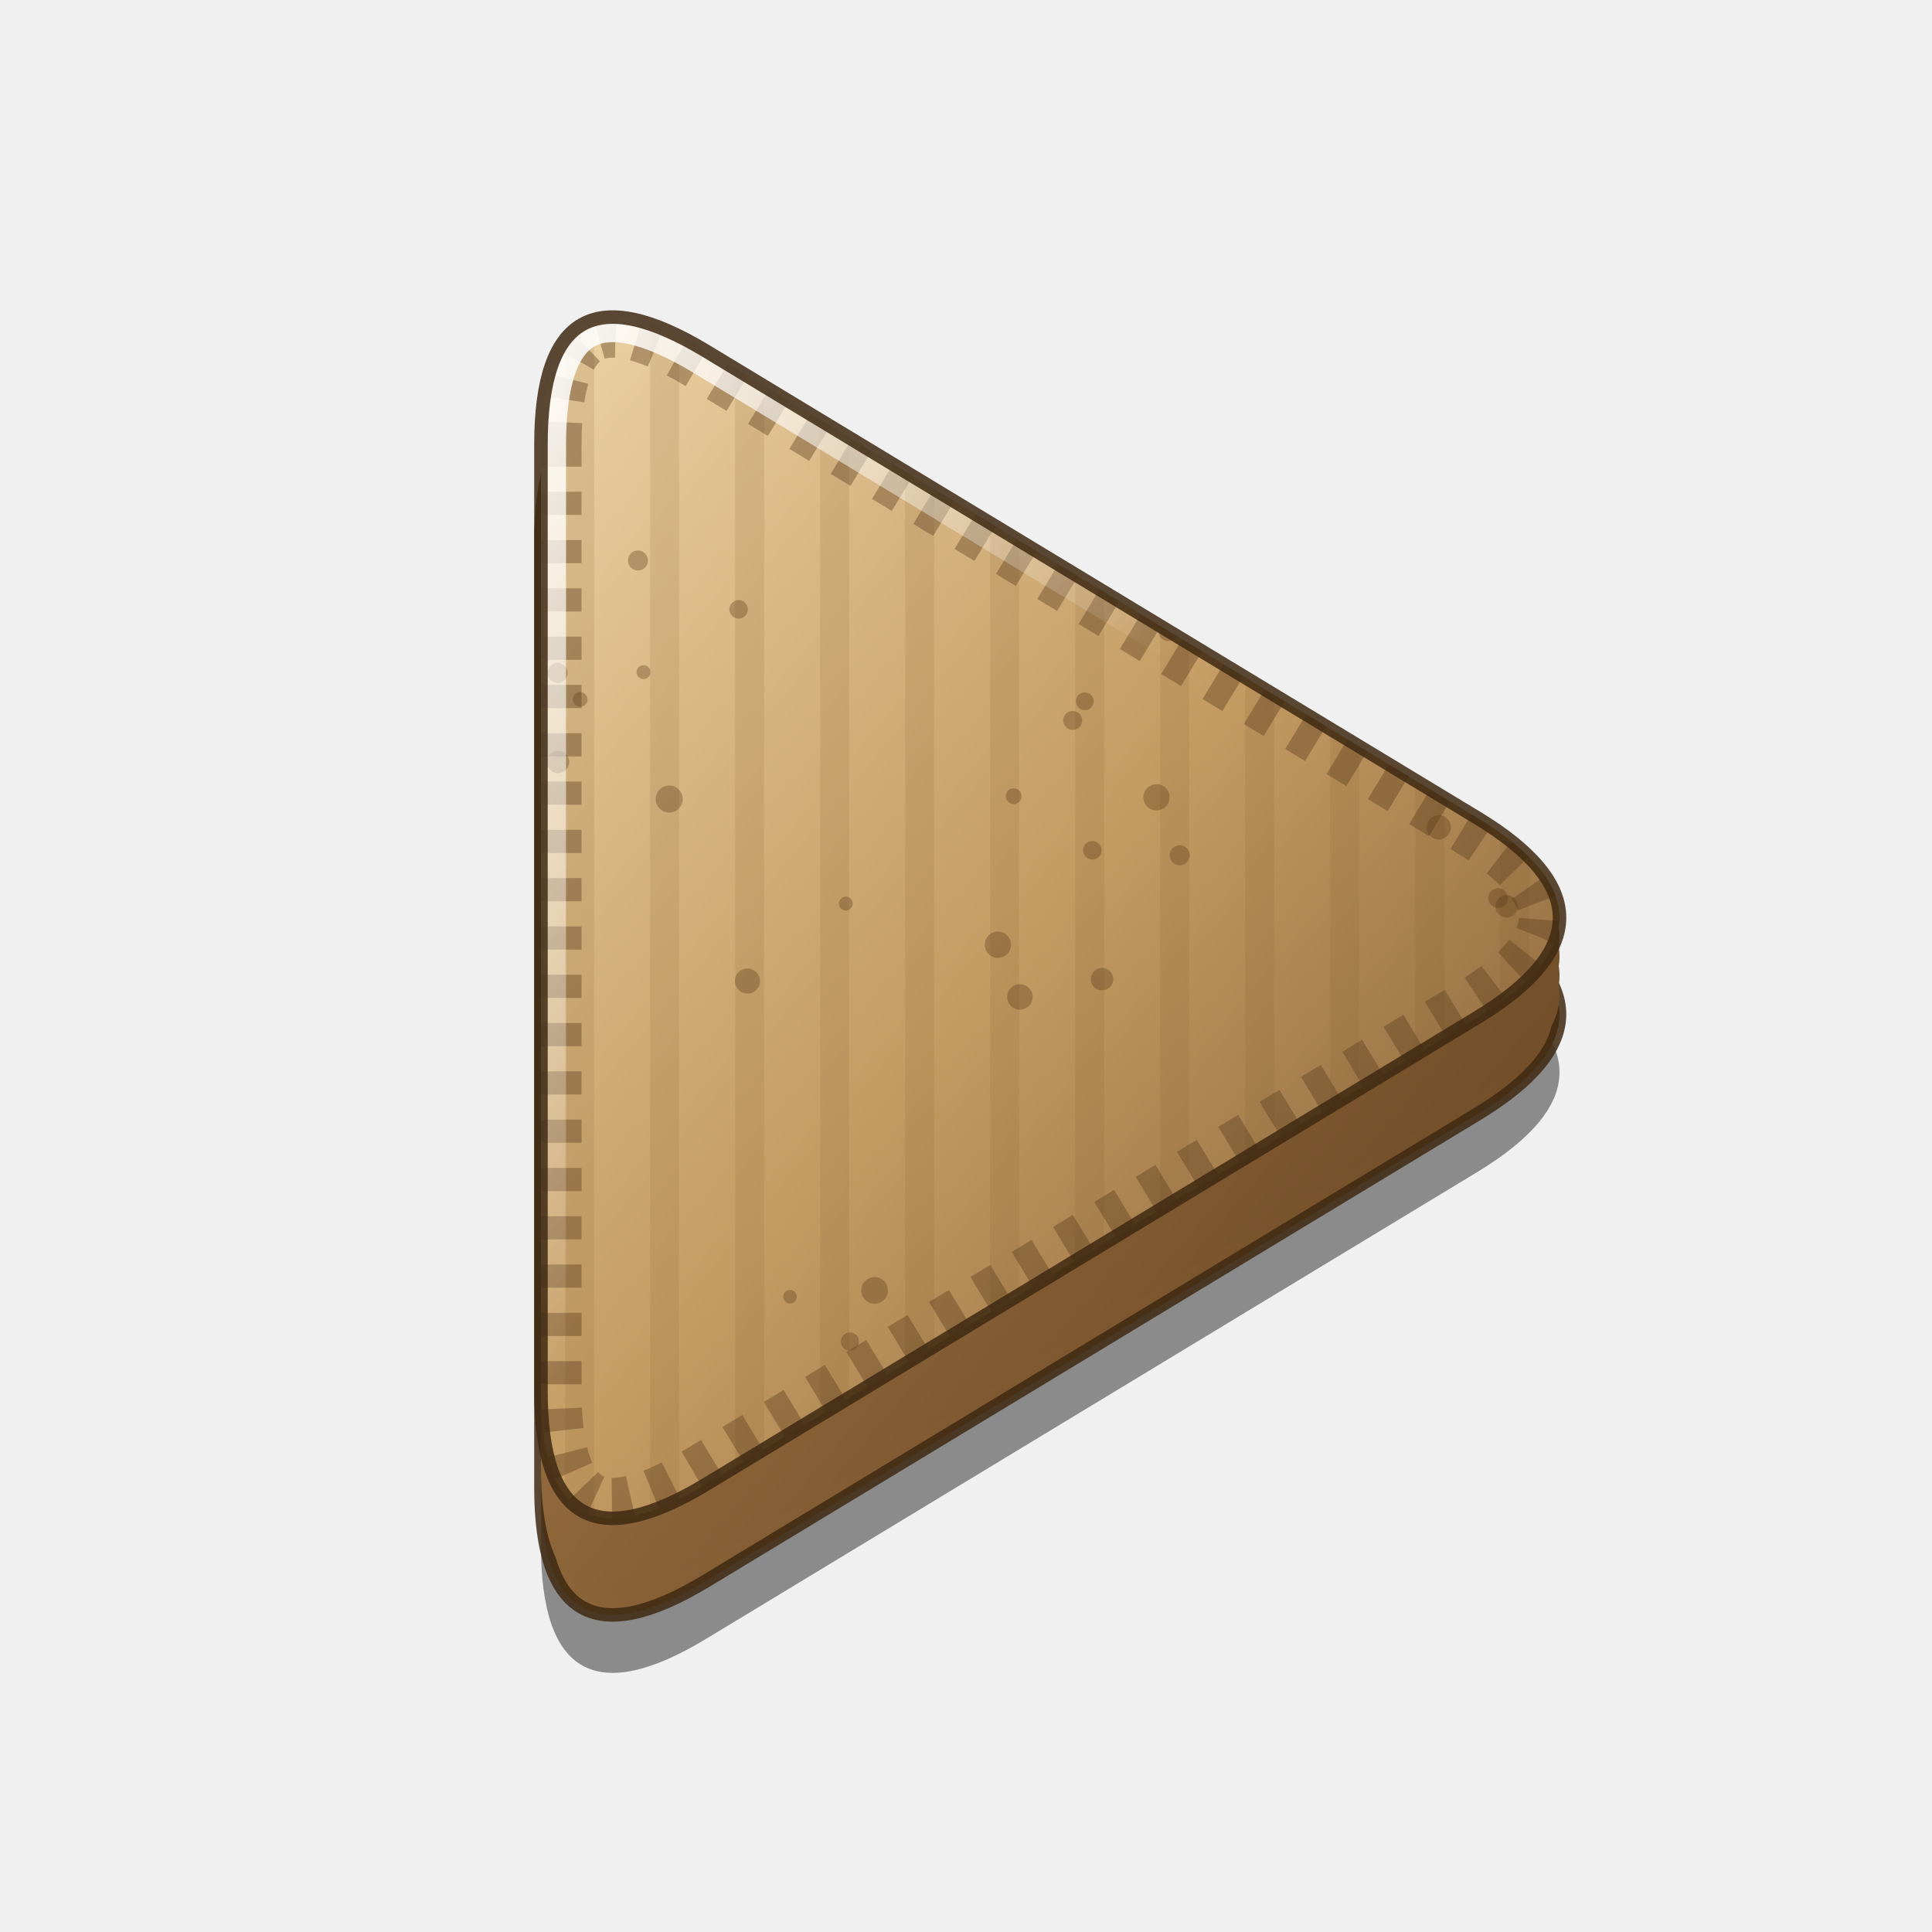
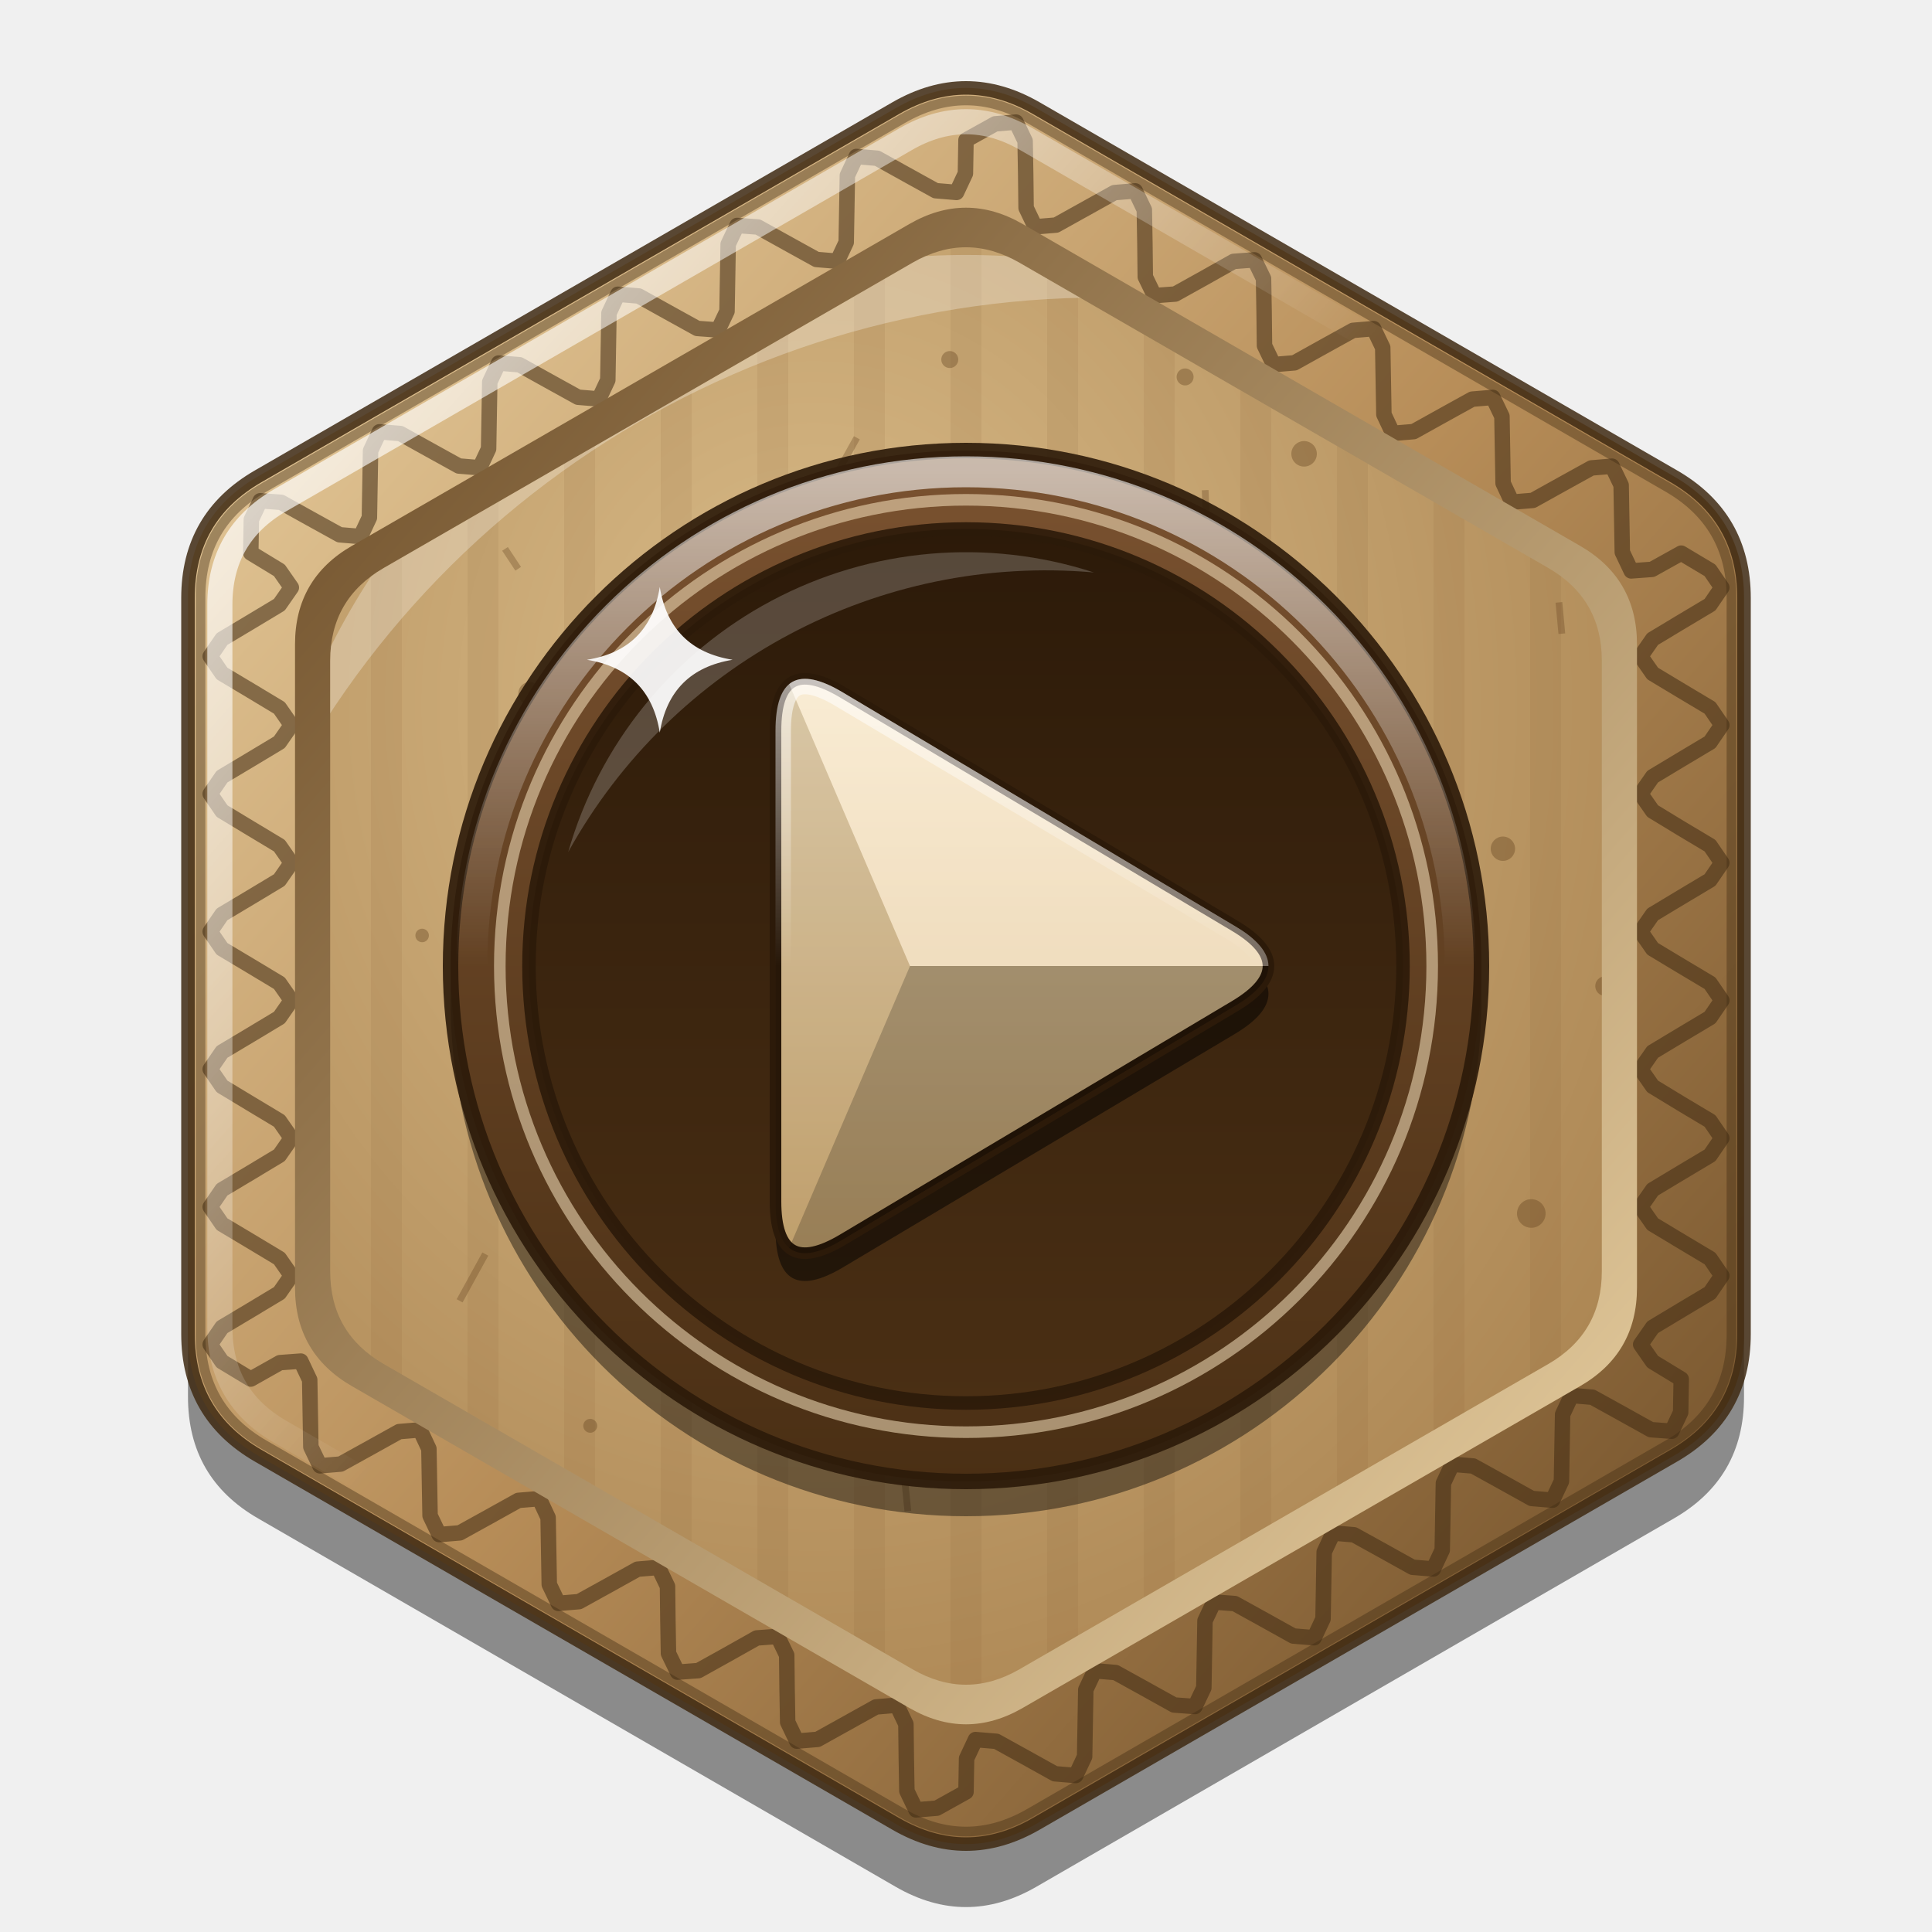
<svg xmlns="http://www.w3.org/2000/svg" width="120" height="120" viewBox="0 0 100 100">
  <defs>
-     <linearGradient id="m" x1="0" y1="0" x2="1" y2="1">
+     <linearGradient id="partidas-carton-sym" x1="0" y1="0" x2="0" y2="1">
+       <stop offset="0" stop-color="#7a5230" />
+       <stop offset="1" stop-color="#4a2f14" />
+     </linearGradient>
+     <linearGradient id="partidas-carton-symD" x1="0" y1="0" x2="0" y2="1">
+       <stop offset="0" stop-color="#4a2f14" />
+       <stop offset="1" stop-color="#2c1a09" />
+     </linearGradient>
+     <linearGradient id="partidas-carton-light" x1="0" y1="0" x2="0" y2="1">
+       <stop offset="0" stop-color="#f6e2bd" />
+       <stop offset="1" stop-color="#d9b47a" />
+     </linearGradient>
+     <linearGradient id="partidas-carton-symHl" x1="0" y1="0" x2="0" y2="1">
+       <stop offset="0" stop-color="#fff" stop-opacity="0.6" />
+       <stop offset="0.5" stop-color="#fff" stop-opacity="0" />
+       <stop offset="1" stop-color="#fff" stop-opacity="0" />
+     </linearGradient>
+     <linearGradient id="partidas-carton-acc" x1="0" y1="0" x2="0" y2="1">
+       <stop offset="0" stop-color="#ff8a4a" />
+       <stop offset="1" stop-color="#d93a12" />
+     </linearGradient>
+     <linearGradient id="partidas-carton-flame" x1="0" y1="0" x2="0" y2="1">
+       <stop offset="0" stop-color="#ffc23a" />
+       <stop offset="0.55" stop-color="#ff7a1a" />
+       <stop offset="1" stop-color="#d93a12" />
+     </linearGradient>
+     <linearGradient id="partidas-carton-flameIn" x1="0" y1="0" x2="0" y2="1">
+       <stop offset="0" stop-color="#fffbe0" />
+       <stop offset="1" stop-color="#ffd23a" />
+     </linearGradient>
+     <linearGradient id="partidas-carton-rim" x1="0" y1="0" x2="1" y2="1">
      <stop offset="0" stop-color="#ecd3a4" />
-       <stop offset="0.5" stop-color="#c39a62" />
-       <stop offset="1" stop-color="#7a5630" />
+       <stop offset="0.5" stop-color="#b78d58" />
+       <stop offset="1" stop-color="#6a4a25" />
    </linearGradient>
-     <linearGradient id="md" x1="0" y1="0" x2="1" y2="1">
-       <stop offset="0" stop-color="#b78d58" />
-       <stop offset="0.5" stop-color="#8c6439" />
-       <stop offset="1" stop-color="#5b3c1c" />
+     <linearGradient id="partidas-carton-rimIn" x1="0" y1="0" x2="1" y2="1">
+       <stop offset="0" stop-color="#6a4a25" />
+       <stop offset="1" stop-color="#ecd3a4" />
    </linearGradient>
-     <linearGradient id="ml" x1="0" y1="0" x2="1" y2="1">
-       <stop offset="0" stop-color="#f0dbb2" />
-       <stop offset="0.5" stop-color="#d6b37c" />
-       <stop offset="1" stop-color="#a77f4c" />
-     </linearGradient>
-     <linearGradient id="hl" x1="0" y1="0" x2="1" y2="1">
+     <linearGradient id="partidas-carton-hl" x1="0" y1="0" x2="1" y2="1">
      <stop offset="0" stop-color="#fff" stop-opacity="0.95" />
      <stop offset="0.45" stop-color="#fff" stop-opacity="0" />
      <stop offset="1" stop-color="#fff" stop-opacity="0" />
    </linearGradient>
-     <clipPath id="c0">
-       <path d="M28,23Q28,13 36.56,18.18L76.44,42.32Q85,47.5 76.44,52.68L36.56,76.82Q28,82 28,72Z" />
+     <radialGradient id="partidas-carton-face" cx="0.38" cy="0.32" r="0.75">
+       <stop offset="0" stop-color="#d9bb88" />
+       <stop offset="1" stop-color="#ad8754" />
+     </radialGradient>
+     <clipPath id="partidas-carton-fc">
+       <path d="M47.23,13.6Q50,12 52.77,13.6L80.14,29.4Q82.91,31 82.91,34.2L82.91,65.8Q82.91,69 80.14,70.6L52.77,86.4Q50,88 47.23,86.4L19.86,70.6Q17.09,69 17.09,65.8L17.09,34.2Q17.09,31 19.86,29.4Z" />
+     </clipPath>
+     <linearGradient id="partidas-carton-sunk" x1="0" y1="0" x2="0" y2="1">
+       <stop offset="0" stop-color="#2c1a09" />
+       <stop offset="1" stop-color="#4a2f14" />
+     </linearGradient>
+     <clipPath id="partidas-carton-tri">
+       <path d="M40.14,37.82Q40.14,33.76 43.63,35.84L63.91,47.92Q67.4,50 63.91,52.08L43.63,64.16Q40.14,66.24 40.14,62.18Z" />
    </clipPath>
  </defs>
-   <path d="M28,31Q28,21 36.56,26.18L76.44,50.32Q85,55.5 76.44,60.68L36.56,84.82Q28,90 28,80Z" fill="#000" opacity="0.42" />
-   <path d="M28,28Q28,18 36.56,23.18L76.44,47.32Q85,52.5 76.44,57.68L36.56,81.82Q28,87 28,77Z" fill="url(#md)" stroke="#3f2a12" stroke-width="0.7" stroke-opacity="0.85" stroke-linejoin="round" />
-   <path d="M28,24Q28,14 36.56,19.18L76.44,43.32Q85,48.5 76.44,53.68L36.56,77.82Q28,83 28,73Z" fill="url(#md)" />
-   <path d="M28,25Q28,15 36.56,20.18L76.44,44.32Q85,49.5 76.44,54.68L36.56,78.82Q28,84 28,74Z" fill="url(#md)" />
-   <path d="M28,26Q28,16 36.56,21.18L76.44,45.32Q85,50.5 76.44,55.68L36.56,79.82Q28,85 28,75Z" fill="url(#md)" />
-   <path d="M28,27Q28,17 36.56,22.18L76.44,46.32Q85,51.5 76.44,56.68L36.56,80.82Q28,86 28,76Z" fill="url(#md)" />
-   <path d="M28,23Q28,13 36.56,18.18L76.44,42.32Q85,47.5 76.44,52.68L36.56,76.82Q28,82 28,72Z" fill="url(#m)" />
-   <g clip-path="url(#c0)">
-     <line x1="30" y1="12" x2="30" y2="83" stroke="#7a5528" stroke-width="1.5" opacity="0.13" />
-     <line x1="34.4" y1="12" x2="34.4" y2="83" stroke="#7a5528" stroke-width="1.5" opacity="0.13" />
-     <line x1="38.8" y1="12" x2="38.8" y2="83" stroke="#7a5528" stroke-width="1.5" opacity="0.13" />
-     <line x1="43.2" y1="12" x2="43.2" y2="83" stroke="#7a5528" stroke-width="1.5" opacity="0.13" />
-     <line x1="47.6" y1="12" x2="47.6" y2="83" stroke="#7a5528" stroke-width="1.5" opacity="0.13" />
-     <line x1="52" y1="12" x2="52" y2="83" stroke="#7a5528" stroke-width="1.5" opacity="0.13" />
-     <line x1="56.4" y1="12" x2="56.4" y2="83" stroke="#7a5528" stroke-width="1.5" opacity="0.13" />
-     <line x1="60.8" y1="12" x2="60.8" y2="83" stroke="#7a5528" stroke-width="1.5" opacity="0.13" />
-     <line x1="65.2" y1="12" x2="65.2" y2="83" stroke="#7a5528" stroke-width="1.5" opacity="0.13" />
-     <line x1="69.6" y1="12" x2="69.6" y2="83" stroke="#7a5528" stroke-width="1.5" opacity="0.13" />
-     <line x1="74" y1="12" x2="74" y2="83" stroke="#7a5528" stroke-width="1.5" opacity="0.13" />
-     <line x1="78.4" y1="12" x2="78.4" y2="83" stroke="#7a5528" stroke-width="1.5" opacity="0.13" />
-     <line x1="82.8" y1="12" x2="82.8" y2="83" stroke="#7a5528" stroke-width="1.5" opacity="0.13" />
-     <circle cx="84.97" cy="17.47" r="0.65" fill="#5a3a16" opacity="0.35" />
-     <circle cx="74.27" cy="38.96" r="0.62" fill="#5a3a16" opacity="0.35" />
-     <circle cx="55.52" cy="37.29" r="0.49" fill="#5a3a16" opacity="0.35" />
-     <circle cx="52.47" cy="41.21" r="0.41" fill="#5a3a16" opacity="0.35" />
-     <circle cx="31.87" cy="79.47" r="0.53" fill="#5a3a16" opacity="0.35" />
-     <circle cx="74.47" cy="42.82" r="0.63" fill="#5a3a16" opacity="0.35" />
-     <circle cx="33.02" cy="29.01" r="0.52" fill="#5a3a16" opacity="0.35" />
-     <circle cx="45.27" cy="66.79" r="0.69" fill="#5a3a16" opacity="0.35" />
-     <circle cx="77.98" cy="46.91" r="0.58" fill="#5a3a16" opacity="0.35" />
-     <circle cx="40.89" cy="67.12" r="0.35" fill="#5a3a16" opacity="0.35" />
-     <circle cx="71.74" cy="18.17" r="0.49" fill="#5a3a16" opacity="0.35" />
-     <circle cx="80.3" cy="66.81" r="0.44" fill="#5a3a16" opacity="0.35" />
-     <circle cx="33.31" cy="34.79" r="0.36" fill="#5a3a16" opacity="0.35" />
-     <circle cx="68.53" cy="19.87" r="0.38" fill="#5a3a16" opacity="0.35" />
-     <circle cx="38.69" cy="50.78" r="0.65" fill="#5a3a16" opacity="0.35" />
-     <circle cx="81.56" cy="18.28" r="0.61" fill="#5a3a16" opacity="0.35" />
-     <circle cx="49.87" cy="20.13" r="0.43" fill="#5a3a16" opacity="0.35" />
-     <circle cx="81.39" cy="16.06" r="0.58" fill="#5a3a16" opacity="0.35" />
-     <circle cx="28.86" cy="34.83" r="0.52" fill="#5a3a16" opacity="0.35" />
-     <circle cx="30.03" cy="36.2" r="0.38" fill="#5a3a16" opacity="0.35" />
-     <circle cx="51.65" cy="48.9" r="0.68" fill="#5a3a16" opacity="0.35" />
-     <circle cx="60.47" cy="32.69" r="0.5" fill="#5a3a16" opacity="0.35" />
-     <circle cx="80.25" cy="16.33" r="0.68" fill="#5a3a16" opacity="0.35" />
-     <circle cx="77.73" cy="28.55" r="0.68" fill="#5a3a16" opacity="0.35" />
-     <circle cx="76.65" cy="29.12" r="0.65" fill="#5a3a16" opacity="0.35" />
-     <circle cx="43.78" cy="46.77" r="0.36" fill="#5a3a16" opacity="0.35" />
-     <circle cx="59.86" cy="41.27" r="0.68" fill="#5a3a16" opacity="0.35" />
-     <circle cx="34.64" cy="41.36" r="0.7" fill="#5a3a16" opacity="0.35" />
-     <circle cx="48.88" cy="75.78" r="0.56" fill="#5a3a16" opacity="0.35" />
-     <circle cx="69.31" cy="35.3" r="0.41" fill="#5a3a16" opacity="0.35" />
-     <circle cx="62.7" cy="17.66" r="0.4" fill="#5a3a16" opacity="0.35" />
-     <circle cx="52.79" cy="51.6" r="0.66" fill="#5a3a16" opacity="0.35" />
-     <circle cx="63.32" cy="27.89" r="0.66" fill="#5a3a16" opacity="0.35" />
-     <circle cx="61.06" cy="44.27" r="0.52" fill="#5a3a16" opacity="0.35" />
-     <circle cx="69.76" cy="60.49" r="0.41" fill="#5a3a16" opacity="0.35" />
-     <circle cx="56.15" cy="36.3" r="0.46" fill="#5a3a16" opacity="0.35" />
-     <circle cx="43.99" cy="69.44" r="0.47" fill="#5a3a16" opacity="0.35" />
-     <circle cx="57.04" cy="50.68" r="0.58" fill="#5a3a16" opacity="0.35" />
-     <circle cx="62.04" cy="77.76" r="0.6" fill="#5a3a16" opacity="0.35" />
-     <circle cx="82.73" cy="41.43" r="0.67" fill="#5a3a16" opacity="0.35" />
-     <circle cx="28.88" cy="39.44" r="0.58" fill="#5a3a16" opacity="0.35" />
-     <circle cx="38.23" cy="31.54" r="0.48" fill="#5a3a16" opacity="0.35" />
-     <circle cx="77.54" cy="46.48" r="0.51" fill="#5a3a16" opacity="0.35" />
-     <circle cx="56.54" cy="44.01" r="0.48" fill="#5a3a16" opacity="0.35" />
-     <path d="M28,23Q28,13 36.56,18.18L76.44,42.32Q85,47.5 76.44,52.68L36.56,76.82Q28,82 28,72Z" fill="none" stroke="#5a3d1c" stroke-width="4.2" stroke-dasharray="1.2 1.3" opacity="0.4" />
-     <path d="M28,23Q28,13 36.56,18.18L76.44,42.32Q85,47.5 76.44,52.68L36.56,76.82Q28,82 28,72Z" fill="none" stroke="url(#hl)" stroke-width="2.6" />
+   <path d="M46.36,8.86Q50,6.76 53.64,8.86L86.63,27.91Q90.27,30.01 90.27,34.21L90.27,72.3Q90.27,76.51 86.63,78.6L53.64,97.66Q50,99.76 46.36,97.66L13.37,78.6Q9.73,76.51 9.73,72.3L9.73,34.21Q9.73,30.01 13.37,27.9Z" fill="#000" opacity="0.42" stroke-linejoin="round" />
+   <path d="M46.36,5.6Q50,3.5 53.64,5.6L86.63,24.65Q90.27,26.75 90.27,30.95L90.27,69.05Q90.27,73.25 86.63,75.35L53.64,94.4Q50,96.5 46.36,94.4L13.37,75.35Q9.73,73.25 9.73,69.05L9.73,30.95Q9.73,26.75 13.37,24.65Z" fill="url(#partidas-carton-rim)" stroke="#3f2a12" stroke-width="0.7" stroke-opacity="0.85" stroke-linejoin="round" />
+   <path d="M50,7.25L51.51,6.41L52.59,6.32L53.06,7.3L53.09,9.03L53.11,10.76L53.58,11.74L54.66,11.65L56.17,10.81L57.68,9.97L58.76,9.88L59.23,10.86L59.26,12.59L59.28,14.33L59.75,15.3L60.83,15.22L62.34,14.38L63.85,13.53L64.93,13.45L65.4,14.42L65.43,16.16L65.45,17.89L65.92,18.87L67,18.78L68.51,17.94L70.03,17.1L71.1,17.01L71.57,17.99L71.6,19.72L71.63,21.45L72.09,22.43L73.17,22.34L74.68,21.5L76.2,20.66L77.27,20.57L77.74,21.55L77.77,23.28L77.8,25.01L78.26,25.99L79.34,25.9L80.85,25.06L82.37,24.22L83.44,24.13L83.91,25.11L83.94,26.84L83.97,28.58L84.43,29.55L85.51,29.47L87.02,28.63L88.51,29.52L89.12,30.41L88.51,31.3L87.02,32.19L85.54,33.08L84.92,33.97L85.54,34.86L87.02,35.75L88.51,36.64L89.12,37.53L88.51,38.42L87.02,39.31L85.54,40.2L84.92,41.09L85.54,41.98L87.02,42.88L88.51,43.77L89.12,44.66L88.51,45.55L87.02,46.44L85.54,47.33L84.92,48.22L85.54,49.11L87.02,50L88.51,50.89L89.12,51.78L88.51,52.67L87.02,53.56L85.54,54.45L84.92,55.34L85.54,56.23L87.02,57.13L88.51,58.02L89.12,58.91L88.51,59.8L87.02,60.69L85.54,61.58L84.92,62.47L85.54,63.36L87.02,64.25L88.51,65.14L89.12,66.03L88.51,66.92L87.02,67.81L85.54,68.7L84.92,69.59L85.54,70.48L87.02,71.38L86.99,73.11L86.53,74.08L85.45,74L83.94,73.16L82.42,72.32L81.34,72.23L80.88,73.21L80.85,74.94L80.82,76.67L80.36,77.65L79.28,77.56L77.77,76.72L76.25,75.88L75.17,75.79L74.71,76.77L74.68,78.5L74.65,80.23L74.19,81.21L73.11,81.12L71.6,80.28L70.08,79.44L69,79.35L68.54,80.33L68.51,82.06L68.48,83.79L68.02,84.77L66.94,84.68L65.43,83.84L63.91,83L62.83,82.92L62.37,83.89L62.34,85.63L62.31,87.36L61.85,88.33L60.77,88.25L59.26,87.41L57.74,86.57L56.66,86.48L56.2,87.46L56.17,89.19L56.14,90.92L55.68,91.9L54.6,91.81L53.09,90.97L51.57,90.13L50.49,90.04L50.03,91.02L50,92.75L48.49,93.59L47.41,93.68L46.94,92.7L46.91,90.97L46.89,89.24L46.42,88.26L45.34,88.35L43.83,89.19L42.32,90.03L41.24,90.12L40.77,89.14L40.74,87.41L40.72,85.67L40.25,84.7L39.17,84.78L37.66,85.63L36.15,86.47L35.07,86.55L34.6,85.58L34.57,83.84L34.55,82.11L34.08,81.13L33,81.22L31.49,82.06L29.97,82.9L28.9,82.99L28.43,82.01L28.4,80.28L28.37,78.55L27.91,77.57L26.83,77.66L25.32,78.5L23.8,79.34L22.73,79.43L22.26,78.45L22.23,76.72L22.2,74.99L21.74,74.01L20.66,74.1L19.15,74.94L17.63,75.78L16.56,75.87L16.09,74.89L16.06,73.16L16.03,71.42L15.57,70.45L14.49,70.53L12.98,71.38L11.49,70.48L10.88,69.59L11.49,68.7L12.98,67.81L14.46,66.92L15.08,66.03L14.46,65.14L12.98,64.25L11.49,63.36L10.88,62.47L11.49,61.58L12.98,60.69L14.46,59.8L15.08,58.91L14.46,58.02L12.98,57.13L11.49,56.23L10.88,55.34L11.49,54.45L12.98,53.56L14.46,52.67L15.08,51.78L14.46,50.89L12.98,50L11.49,49.11L10.88,48.22L11.49,47.33L12.98,46.44L14.46,45.55L15.08,44.66L14.46,43.77L12.98,42.88L11.49,41.98L10.88,41.09L11.49,40.2L12.98,39.31L14.46,38.42L15.08,37.53L14.46,36.64L12.98,35.75L11.49,34.86L10.88,33.97L11.49,33.08L12.98,32.19L14.46,31.3L15.08,30.41L14.46,29.52L12.98,28.62L13.01,26.89L13.47,25.92L14.55,26L16.06,26.84L17.58,27.68L18.66,27.77L19.12,26.79L19.15,25.06L19.18,23.33L19.64,22.35L20.72,22.44L22.23,23.28L23.75,24.12L24.83,24.21L25.29,23.23L25.32,21.5L25.35,19.77L25.81,18.79L26.89,18.88L28.4,19.72L29.92,20.56L31,20.65L31.46,19.67L31.49,17.94L31.52,16.21L31.98,15.23L33.06,15.32L34.57,16.16L36.09,17L37.17,17.08L37.63,16.11L37.66,14.38L37.69,12.64L38.15,11.67L39.23,11.75L40.74,12.59L42.26,13.43L43.34,13.52L43.8,12.54L43.83,10.81L43.86,9.08L44.32,8.1L45.4,8.19L46.91,9.03L48.43,9.87L49.51,9.96L49.97,8.98Z" fill="none" stroke="#3f2a12" stroke-width="0.8" opacity="0.55" stroke-linejoin="round" />
+   <path d="M46.71,6.15Q50,4.25 53.29,6.15L86.33,25.23Q89.62,27.13 89.62,30.93L89.62,69.08Q89.62,72.88 86.33,74.78L53.29,93.85Q50,95.75 46.71,93.85L13.67,74.78Q10.38,72.88 10.38,69.08L10.38,30.92Q10.38,27.12 13.67,25.23Z" fill="none" stroke="#3f2a12" stroke-width="0.5" opacity="0.4" />
+   <path d="M46.88,12.05Q50,10.25 53.12,12.05L81.31,28.33Q84.42,30.13 84.42,33.73L84.42,66.28Q84.42,69.88 81.31,71.68L53.12,87.95Q50,89.75 46.88,87.95L18.69,71.68Q15.58,69.88 15.58,66.28L15.58,33.72Q15.58,30.12 18.69,28.32Z" fill="none" stroke="#3f2a12" stroke-width="0.5" opacity="0.4" />
+   <path d="M46.88,7.2Q50,5.4 53.12,7.2L85.51,25.9Q88.62,27.7 88.62,31.3L88.62,68.7Q88.62,72.3 85.51,74.1L53.12,92.8Q50,94.6 46.88,92.8L14.49,74.1Q11.38,72.3 11.38,68.7L11.38,31.3Q11.38,27.7 14.49,25.9Z" fill="none" stroke="url(#partidas-carton-hl)" stroke-width="1.3" />
+   <path d="M47.06,11.6Q50,9.9 52.94,11.6L81.78,28.25Q84.73,29.95 84.73,33.35L84.73,66.65Q84.73,70.05 81.78,71.75L52.94,88.4Q50,90.1 47.06,88.4L18.22,71.75Q15.27,70.05 15.27,66.65L15.27,33.35Q15.27,29.95 18.22,28.25Z" fill="url(#partidas-carton-rimIn)" />
+   <path d="M47.23,13.6Q50,12 52.77,13.6L80.14,29.4Q82.91,31 82.91,34.2L82.91,65.8Q82.91,69 80.14,70.6L52.77,86.4Q50,88 47.23,86.4L19.86,70.6Q17.09,69 17.09,65.8L17.09,34.2Q17.09,31 19.86,29.4Z" fill="url(#partidas-carton-face)" />
+   <g clip-path="url(#partidas-carton-fc)">
+     <circle cx="49.31" cy="54.38" r="0.45" fill="#5a3a16" opacity="0.35" />
+     <circle cx="45.91" cy="50.46" r="0.7" fill="#5a3a16" opacity="0.35" />
+     <circle cx="56.44" cy="43.58" r="0.66" fill="#5a3a16" opacity="0.35" />
+     <circle cx="61.34" cy="19.51" r="0.44" fill="#5a3a16" opacity="0.35" />
+     <line x1="62.38" y1="25.37" x2="62.44" y2="26.89" stroke="#5a3a16" stroke-width="0.35" opacity="0.3" />
+     <line x1="17.61" y1="81.62" x2="19.46" y2="82.36" stroke="#5a3a16" stroke-width="0.35" opacity="0.3" />
+     <circle cx="82.81" cy="27.62" r="0.57" fill="#5a3a16" opacity="0.35" />
+     <circle cx="62.37" cy="34.22" r="0.74" fill="#5a3a16" opacity="0.35" />
+     <line x1="46.09" y1="30.75" x2="46.84" y2="32.02" stroke="#5a3a16" stroke-width="0.35" opacity="0.3" />
+     <circle cx="69.64" cy="39.32" r="0.38" fill="#5a3a16" opacity="0.35" />
+     <line x1="80.69" y1="31.18" x2="80.84" y2="32.8" stroke="#5a3a16" stroke-width="0.35" opacity="0.3" />
+     <line x1="57.41" y1="42.93" x2="56.75" y2="44.21" stroke="#5a3a16" stroke-width="0.35" opacity="0.3" />
+     <circle cx="30.12" cy="46.43" r="0.37" fill="#5a3a16" opacity="0.35" />
+     <line x1="43.68" y1="63.03" x2="41.92" y2="63.28" stroke="#5a3a16" stroke-width="0.35" opacity="0.3" />
+     <circle cx="45.55" cy="49.7" r="0.69" fill="#5a3a16" opacity="0.35" />
+     <circle cx="46.45" cy="45.63" r="0.44" fill="#5a3a16" opacity="0.35" />
+     <circle cx="67.5" cy="23.49" r="0.66" fill="#5a3a16" opacity="0.35" />
+     <line x1="75.8" y1="83.72" x2="73.5" y2="84.8" stroke="#5a3a16" stroke-width="0.35" opacity="0.3" />
+     <circle cx="60.1" cy="53.93" r="0.48" fill="#5a3a16" opacity="0.35" />
+     <circle cx="39.74" cy="29.49" r="0.62" fill="#5a3a16" opacity="0.35" />
+     <line x1="67.08" y1="33.2" x2="68.93" y2="33.24" stroke="#5a3a16" stroke-width="0.35" opacity="0.3" />
+     <circle cx="56.18" cy="45.76" r="0.75" fill="#5a3a16" opacity="0.35" />
+     <line x1="46.85" y1="76.81" x2="46.99" y2="78.22" stroke="#5a3a16" stroke-width="0.35" opacity="0.3" />
+     <circle cx="71.11" cy="78.53" r="0.36" fill="#5a3a16" opacity="0.35" />
+     <line x1="25.12" y1="64.91" x2="23.79" y2="67.33" stroke="#5a3a16" stroke-width="0.35" opacity="0.3" />
+     <circle cx="30.55" cy="73.8" r="0.36" fill="#5a3a16" opacity="0.35" />
+     <line x1="19.89" y1="15.51" x2="17.55" y2="16.89" stroke="#5a3a16" stroke-width="0.35" opacity="0.3" />
+     <circle cx="24.48" cy="49.57" r="0.46" fill="#5a3a16" opacity="0.35" />
+     <circle cx="49.16" cy="18.61" r="0.44" fill="#5a3a16" opacity="0.35" />
+     <circle cx="35.32" cy="70.92" r="0.42" fill="#5a3a16" opacity="0.35" />
+     <circle cx="14.07" cy="58.93" r="0.51" fill="#5a3a16" opacity="0.35" />
+     <circle cx="21.85" cy="48.42" r="0.35" fill="#5a3a16" opacity="0.35" />
+     <line x1="68.45" y1="46.5" x2="69.86" y2="49.01" stroke="#5a3a16" stroke-width="0.35" opacity="0.3" />
+     <circle cx="65.62" cy="60.02" r="0.49" fill="#5a3a16" opacity="0.35" />
+     <circle cx="19.56" cy="77.44" r="0.38" fill="#5a3a16" opacity="0.35" />
+     <circle cx="27.42" cy="35.89" r="0.59" fill="#5a3a16" opacity="0.35" />
+     <line x1="45.65" y1="41.16" x2="43.59" y2="41.78" stroke="#5a3a16" stroke-width="0.35" opacity="0.3" />
+     <line x1="44.35" y1="22.66" x2="43.33" y2="24.49" stroke="#5a3a16" stroke-width="0.35" opacity="0.3" />
+     <circle cx="79.26" cy="62.81" r="0.74" fill="#5a3a16" opacity="0.35" />
+     <circle cx="77.79" cy="43.93" r="0.63" fill="#5a3a16" opacity="0.35" />
+     <line x1="70.69" y1="79.86" x2="68.34" y2="79.94" stroke="#5a3a16" stroke-width="0.35" opacity="0.3" />
+     <circle cx="73.72" cy="45.7" r="0.74" fill="#5a3a16" opacity="0.35" />
+     <circle cx="53.96" cy="60.97" r="0.65" fill="#5a3a16" opacity="0.35" />
+     <circle cx="70.33" cy="50.16" r="0.7" fill="#5a3a16" opacity="0.35" />
+     <circle cx="65.97" cy="17.72" r="0.54" fill="#5a3a16" opacity="0.35" />
+     <circle cx="85.31" cy="61.44" r="0.62" fill="#5a3a16" opacity="0.35" />
+     <line x1="26.14" y1="28.41" x2="26.82" y2="29.44" stroke="#5a3a16" stroke-width="0.35" opacity="0.3" />
+     <circle cx="83.08" cy="51.04" r="0.51" fill="#5a3a16" opacity="0.35" />
+     <line x1="15" y1="8" x2="15" y2="92" stroke="#7a5528" stroke-width="1.6" opacity="0.1" />
+     <line x1="20" y1="8" x2="20" y2="92" stroke="#7a5528" stroke-width="1.6" opacity="0.1" />
+     <line x1="25" y1="8" x2="25" y2="92" stroke="#7a5528" stroke-width="1.6" opacity="0.1" />
+     <line x1="30" y1="8" x2="30" y2="92" stroke="#7a5528" stroke-width="1.6" opacity="0.1" />
+     <line x1="35" y1="8" x2="35" y2="92" stroke="#7a5528" stroke-width="1.6" opacity="0.1" />
+     <line x1="40" y1="8" x2="40" y2="92" stroke="#7a5528" stroke-width="1.6" opacity="0.1" />
+     <line x1="45" y1="8" x2="45" y2="92" stroke="#7a5528" stroke-width="1.6" opacity="0.1" />
+     <line x1="50" y1="8" x2="50" y2="92" stroke="#7a5528" stroke-width="1.6" opacity="0.1" />
+     <line x1="55" y1="8" x2="55" y2="92" stroke="#7a5528" stroke-width="1.6" opacity="0.1" />
+     <line x1="60" y1="8" x2="60" y2="92" stroke="#7a5528" stroke-width="1.6" opacity="0.1" />
+     <line x1="65" y1="8" x2="65" y2="92" stroke="#7a5528" stroke-width="1.6" opacity="0.1" />
+     <line x1="70" y1="8" x2="70" y2="92" stroke="#7a5528" stroke-width="1.6" opacity="0.1" />
+     <line x1="75" y1="8" x2="75" y2="92" stroke="#7a5528" stroke-width="1.6" opacity="0.1" />
+     <line x1="80" y1="8" x2="80" y2="92" stroke="#7a5528" stroke-width="1.6" opacity="0.1" />
+     <line x1="85" y1="8" x2="85" y2="92" stroke="#7a5528" stroke-width="1.6" opacity="0.1" />
+     <path d="M14,42.35A36.8 36.8 0 0 1 63.79,15.88A47.84 47.84 0 0 0 14,42.35Z" fill="#fff" opacity="0.28" />
  </g>
-   <path d="M28,23Q28,13 36.56,18.18L76.44,42.32Q85,47.5 76.44,52.68L36.56,76.82Q28,82 28,72Z" fill="none" stroke="#3f2a12" stroke-width="0.7" stroke-opacity="0.85" stroke-linejoin="round" />
+   <circle cx="50" cy="51.8" r="26.68" fill="#000" opacity="0.42" />
+   <circle cx="50" cy="50" r="26.68" fill="url(#partidas-carton-sym)" stroke="#2c1a09" stroke-width="0.8" stroke-opacity="0.9" />
+   <circle cx="50" cy="50" r="25.58" fill="none" stroke="url(#partidas-carton-symHl)" stroke-width="1.6" />
+   <circle cx="50" cy="50" r="24.13" fill="none" stroke="#f6e2bd" stroke-width="0.6" opacity="0.55" />
+   <circle cx="50" cy="50" r="22.62" fill="url(#partidas-carton-sunk)" stroke="#2c1a09" stroke-width="0.7" stroke-opacity="0.9" />
+   <path d="M29.41,44.1A21.42 21.42 0 0 1 56.62,29.63A28.27 28.27 0 0 0 29.41,44.1Z" fill="#fff" opacity="0.2" />
+   <path d="M40.14,39.26Q40.14,35.2 43.63,37.28L63.91,49.36Q67.4,51.44 63.91,53.52L43.63,65.6Q40.14,67.68 40.14,63.62Z" fill="#000" opacity="0.5" stroke-linejoin="round" />
+   <path d="M40.14,37.82Q40.14,33.76 43.63,35.84L63.91,47.92Q67.4,50 63.91,52.08L43.63,64.16Q40.14,66.24 40.14,62.18Z" fill="url(#partidas-carton-light)" stroke="#2c1a09" stroke-width="0.6" stroke-linejoin="round" />
+   <g clip-path="url(#partidas-carton-tri)">
+     <polygon points="40.14,33.76 67.4,50 47.1,50" fill="#fff" opacity="0.35" />
+     <polygon points="67.4,50 40.14,66.24 47.1,50" fill="#000" opacity="0.3" />
+     <polygon points="40.14,66.24 40.14,33.76 47.1,50" fill="#000" opacity="0.12" />
+     <path d="M40.14,37.82Q40.14,33.76 43.63,35.84L63.91,47.92Q67.4,50 63.91,52.08L43.63,64.16Q40.14,66.24 40.14,62.18Z" fill="none" stroke="url(#partidas-carton-symHl)" stroke-width="1.6" />
+   </g>
+   <path d="M34.15,30.38Q34.68,33.63 37.92,34.15Q34.68,34.68 34.15,37.92Q33.63,34.68 30.38,34.15Q33.63,33.63 34.15,30.38Z" fill="#fff" opacity="0.92" />
</svg>
